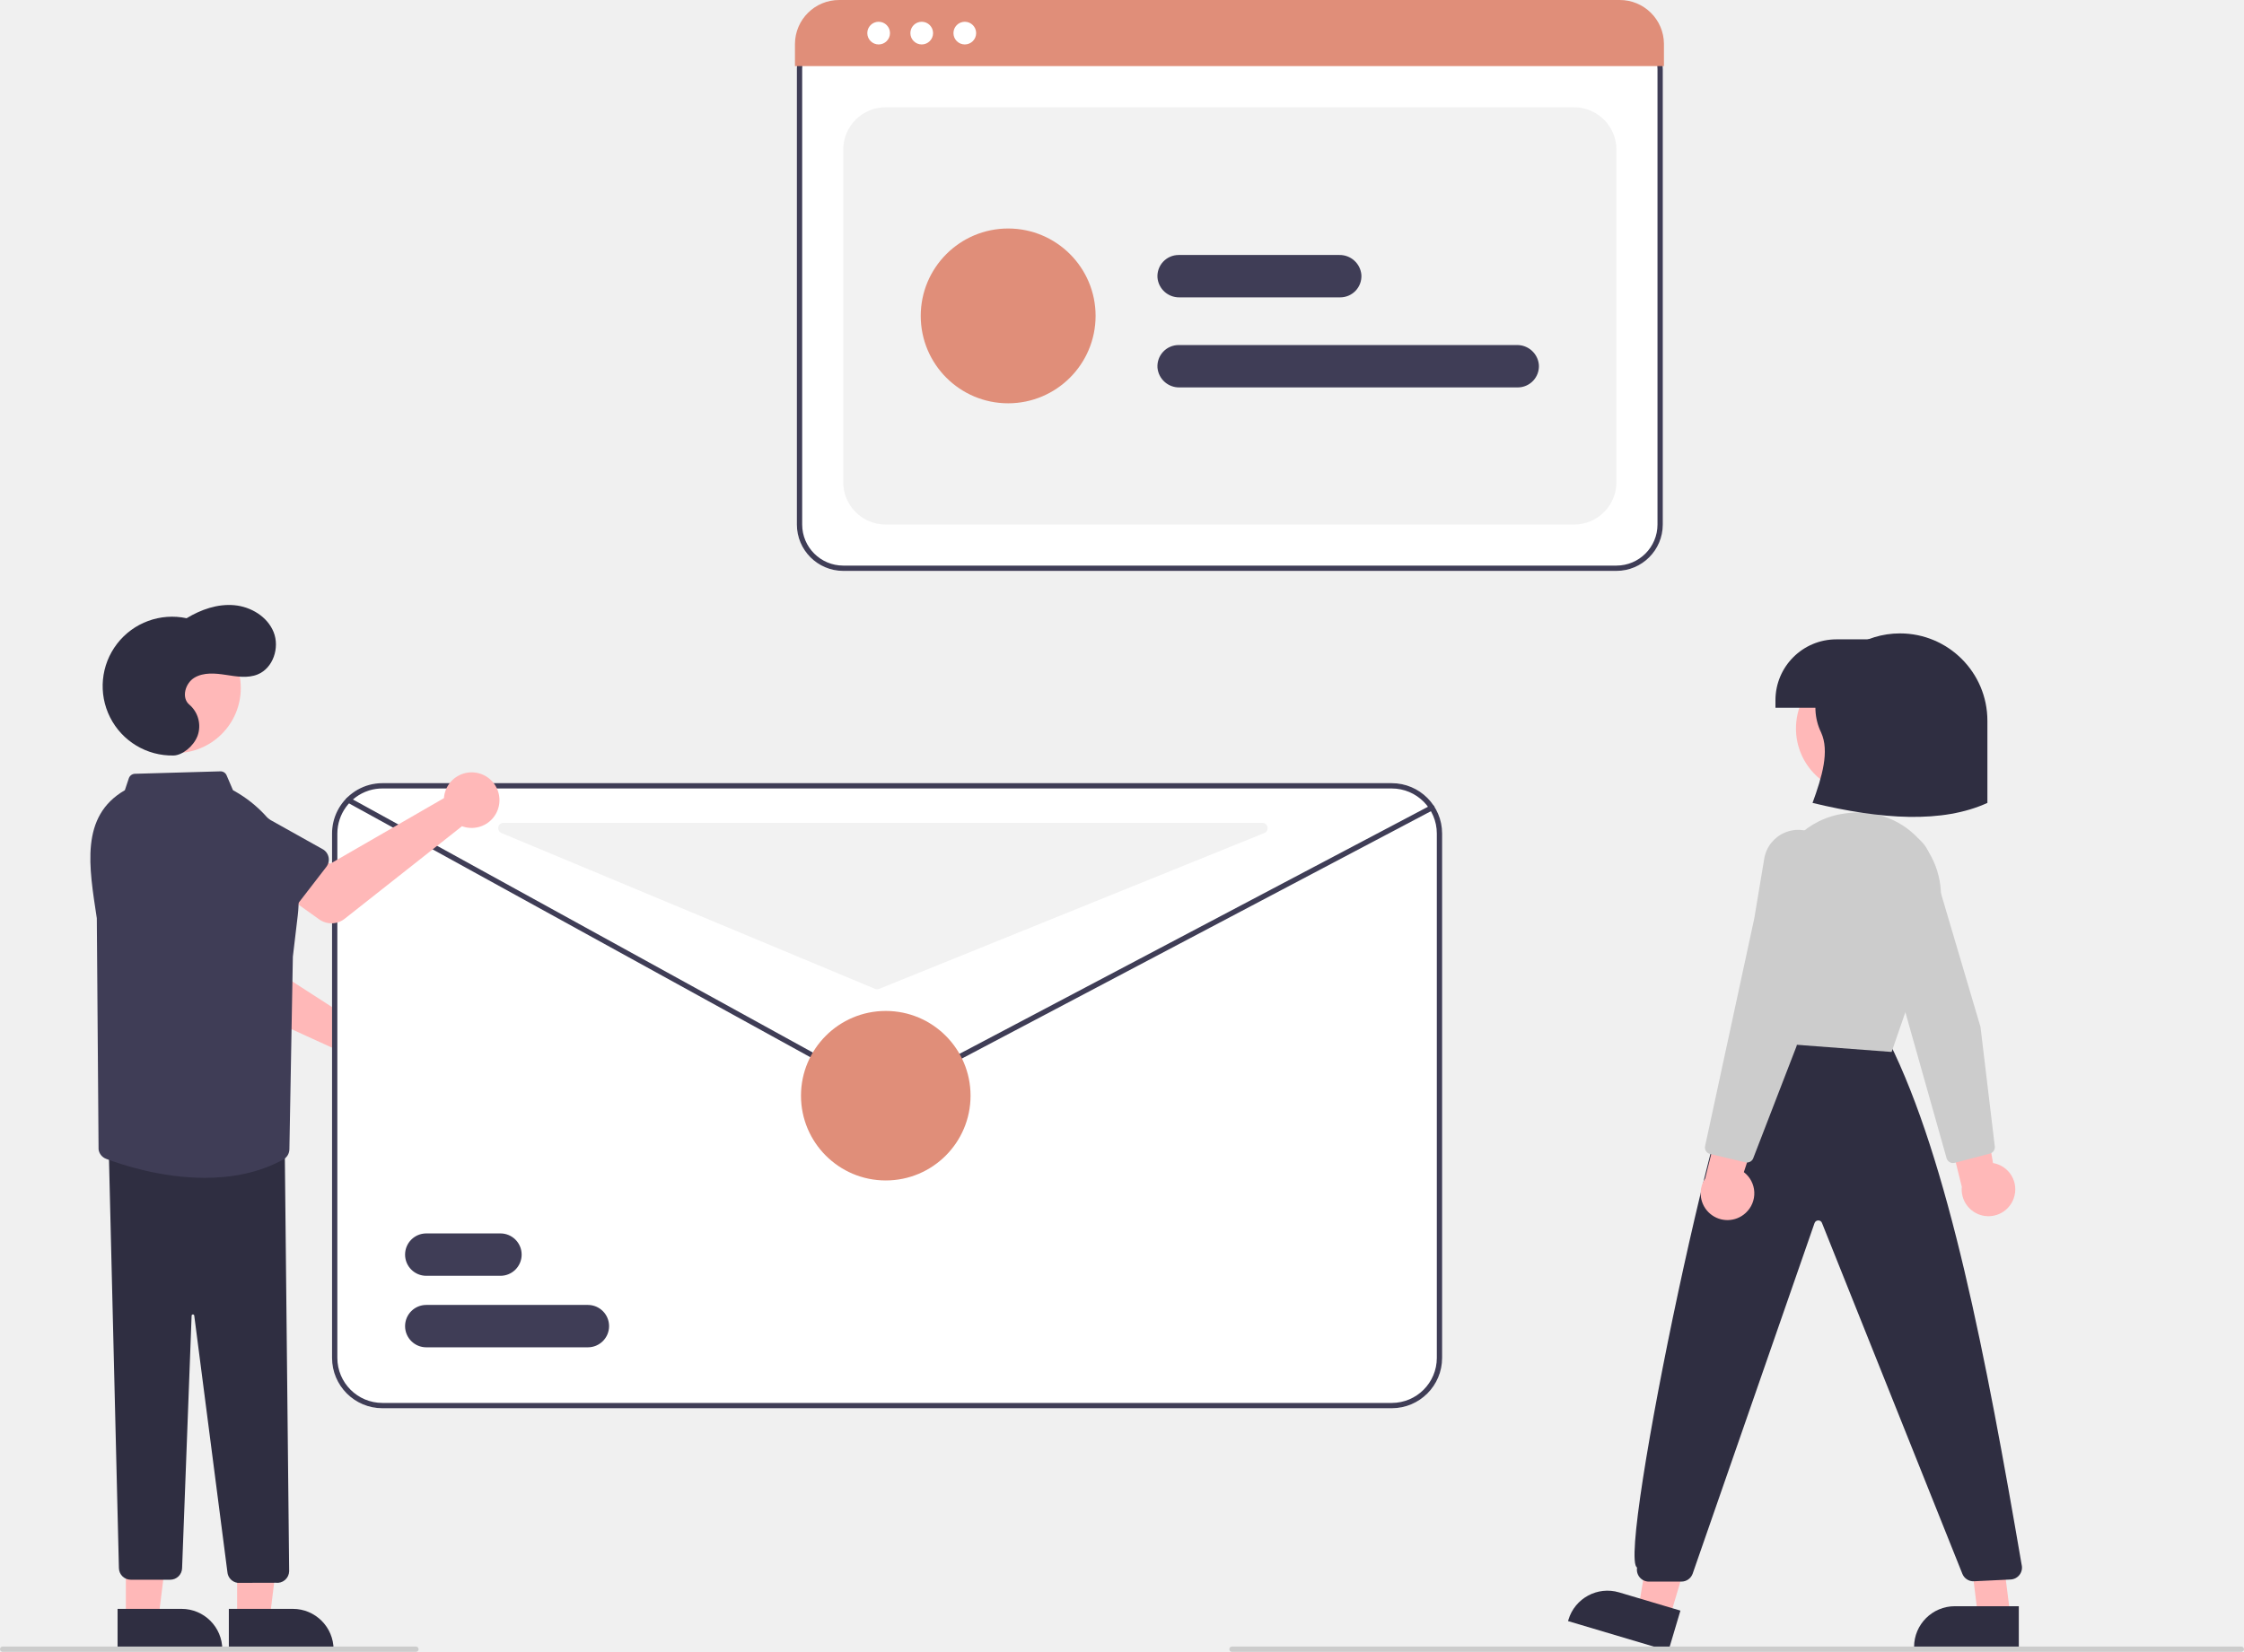
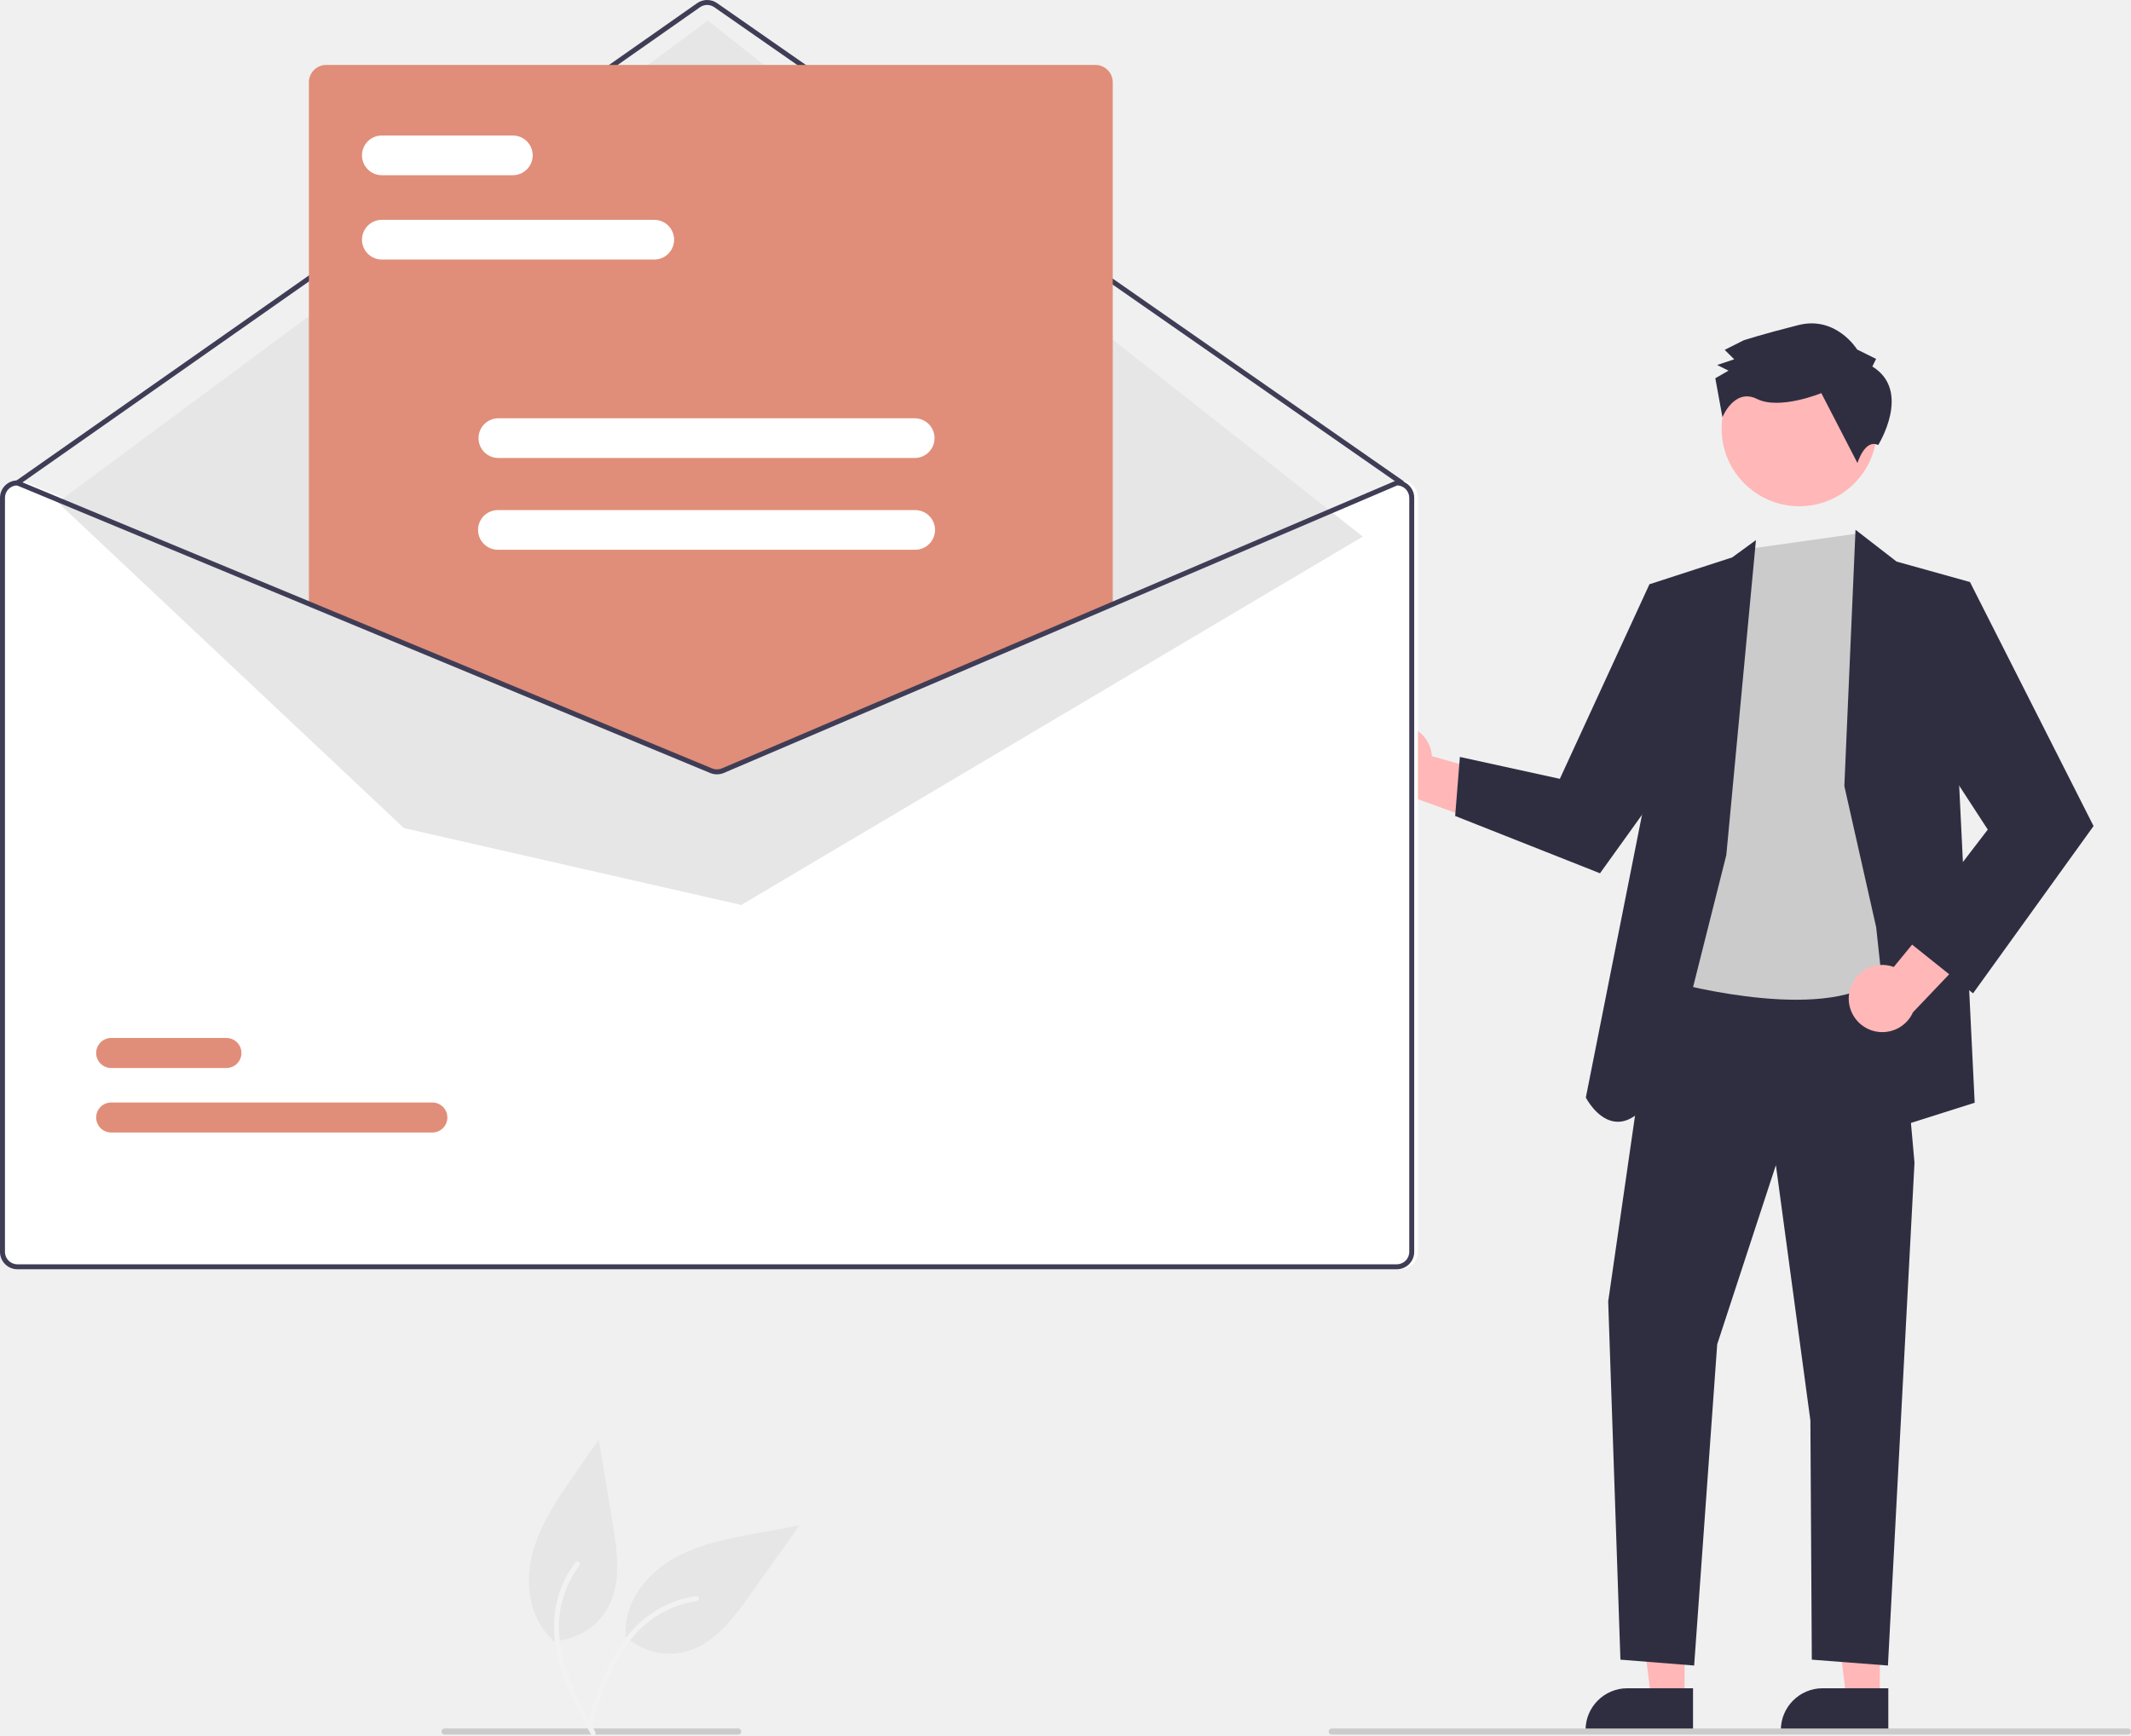
- <svg xmlns="http://www.w3.org/2000/svg" id="ab6fc918-4b91-4509-b18c-ea99d764448f" data-name="Layer 1" width="847" height="623.673" viewBox="0 0 847 623.673">
-   <path d="M786.622,353.711H494.783a17.52,17.52,0,0,1-17.5-17.5V164.057a13.103,13.103,0,0,1,13.088-13.088H790.824a13.312,13.312,0,0,1,13.297,13.297V336.211A17.52,17.52,0,0,1,786.622,353.711Z" transform="translate(-176.5 -138.1634)" fill="#fff" />
-   <path d="M786.622,353.711H494.783a17.52,17.52,0,0,1-17.5-17.5V164.057a13.103,13.103,0,0,1,13.088-13.088H790.824a13.312,13.312,0,0,1,13.297,13.297V336.211A17.52,17.52,0,0,1,786.622,353.711ZM490.371,152.969a11.101,11.101,0,0,0-11.088,11.088v172.154a15.518,15.518,0,0,0,15.5,15.5H786.622a15.518,15.518,0,0,0,15.5-15.5V164.266a11.31,11.31,0,0,0-11.297-11.297Z" transform="translate(-176.5 -138.1634)" fill="#3f3d56" />
-   <path d="M510.783,336.211h259.839a16,16,0,0,0,16-16V194.663a16,16,0,0,0-16-16H510.783a16,16,0,0,0-16,16V320.211A16,16,0,0,0,510.783,336.211Z" transform="translate(-176.5 -138.1634)" fill="#f2f2f2" />
-   <path d="M804.559,163.114h-328v-8.4a16.666,16.666,0,0,1,16.742-16.55H787.817a16.666,16.666,0,0,1,16.742,16.55Z" transform="translate(-176.5 -138.1634)" fill="#e08e79" />
-   <circle cx="331.647" cy="12.5" r="4.283" fill="#fff" />
-   <circle cx="347.906" cy="12.5" r="4.283" fill="#fff" />
-   <circle cx="364.165" cy="12.5" r="4.283" fill="#fff" />
-   <path d="M557.033,290.437a33,33,0,1,1,33-33A33.037,33.037,0,0,1,557.033,290.437Z" transform="translate(-176.5 -138.1634)" fill="#e08e79" />
-   <path d="M749.372,284.437H621.654a8.189,8.189,0,0,1-8.264-7.452,8.009,8.009,0,0,1,7.982-8.548l127.683,0a8.212,8.212,0,0,1,8.301,7.486A8.009,8.009,0,0,1,749.372,284.437Z" transform="translate(-176.5 -138.1634)" fill="#3f3d56" />
-   <path d="M682.372,250.437H621.654a8.189,8.189,0,0,1-8.264-7.452,8.009,8.009,0,0,1,7.982-8.548l60.683,0a8.212,8.212,0,0,1,8.301,7.486A8.009,8.009,0,0,1,682.372,250.437Z" transform="translate(-176.5 -138.1634)" fill="#3f3d56" />
-   <path d="M936.596,590.565a10.056,10.056,0,0,0-7.831-13.283L922.736,542.059l-13.555,12.692,7.804,31.502a10.11,10.11,0,0,0,19.611,4.311Z" transform="translate(-176.5 -138.1634)" fill="#ffb8b8" />
-   <path d="M927.589,573.713l-13.308,3.492a2.51,2.51,0,0,1-3.04-1.738l-23.915-84.731-7.225-21.615a13.019,13.019,0,0,1,13.907-17.053h0a13.01,13.01,0,0,1,10.924,9.23l19.11,64.593,5.395,45.105a2.511,2.511,0,0,1-1.315,2.507A2.462,2.462,0,0,1,927.589,573.713Z" transform="translate(-176.5 -138.1634)" fill="#ccc" />
-   <circle cx="702.453" cy="275.052" r="24.561" fill="#ffb8b8" />
-   <polygon points="630.137 611.049 618.386 607.553 626.28 560.565 643.623 565.725 630.137 611.049" fill="#ffb8b8" />
-   <path d="M806.245,761.495l-37.889-11.273.143-.479a15.386,15.386,0,0,1,19.135-10.36l.001 0,23.141,6.885Z" transform="translate(-176.5 -138.1634)" fill="#2f2e41" />
-   <polygon points="758.875 610.447 746.615 610.447 740.783 563.159 752.877 563.16 758.875 610.447" fill="#ffb8b8" />
-   <path d="M938.502,760.495l-39.531-.001v-.5a15.386,15.386,0,0,1,15.386-15.386h.001l24.144.001Z" transform="translate(-176.5 -138.1634)" fill="#2f2e41" />
-   <path d="M811.157,735.31H798.848a4.501,4.501,0,0,1-4.426-5.313c-7.85-3.492,34.416-206.185,44.402-202.256l.329-.474,50.287,4.104c22.524,45.079,36.782,119.673,50.123,197.544a4.5,4.5,0,0,1-4.143,5.602l-13.831.671a4.479,4.479,0,0,1-4.396-2.823l-52.989-132.468a1.433,1.433,0,0,0-1.427-.942,1.47,1.47,0,0,0-1.382,1.007L815.408,732.288A4.504,4.504,0,0,1,811.157,735.31Z" transform="translate(-176.5 -138.1634)" fill="#2f2e41" />
-   <path d="M890.493,535.338l-.384-.028-53.541-4.041,9.391-59.729a31.273,31.273,0,0,1,26.722-26.215h0q.617-.086,1.242-.169a30.901,30.901,0,0,1,28.086,11.24,31.289,31.289,0,0,1,5.354,30.169Z" transform="translate(-176.5 -138.1634)" fill="#ccc" />
-   <path d="M926.646,441.31c-16.889,7.726-39.803,6.343-66,0,3.625-9.93,6.45-19.52,3.246-26.561a21.443,21.443,0,0,1-.704-17.163,33.01,33.01,0,0,1,30.458-20.276h0a33,33,0,0,1,33,33Z" transform="translate(-176.5 -138.1634)" fill="#2f2e41" />
-   <path d="M693.146,241.392h21a0,0,0,0,1,0,0v25.825a0,0,0,0,1,0,0h-44a0,0,0,0,1,0,0v-2.825A23,23,0,0,1,693.146,241.392Z" fill="#2f2e41" />
-   <path d="M835.411,596.12a10.056,10.056,0,0,0-.693-15.404l11.18-33.941-17.922,4.86L820.106,583.121a10.11,10.11,0,0,0,15.304,12.999Z" transform="translate(-176.5 -138.1634)" fill="#ffb8b8" />
-   <path d="M835.351,577.012l-13.393-3.151a2.51,2.51,0,0,1-1.871-2.96l18.581-86.058,3.747-22.48a13.019,13.019,0,0,1,20.277-8.547h0a13.01,13.01,0,0,1,5.325,13.273L854.628,533.106l-16.372,42.374a2.511,2.511,0,0,1-2.336,1.599A2.462,2.462,0,0,1,835.351,577.012Z" transform="translate(-176.5 -138.1634)" fill="#ccc" />
-   <path d="M1022.5,761.837h-381a1,1,0,0,1,0-2h381a1,1,0,0,1,0,2Z" transform="translate(-176.5 -138.1634)" fill="#ccc" />
-   <path d="M311.534,523.107a10.525,10.525,0,0,0-1.568.537l-41.674-26.884.575-12.034-18.048-3.241L247.73,502.69a8,8,0,0,0,4.594,8.43l51.327,23.43a10.497,10.497,0,1,0,7.883-11.443Z" transform="translate(-176.5 -138.1634)" fill="#ffb8b8" />
-   <path d="M266.591,496.019l-22.35-4.126a4.5,4.5,0,0,1-3.441-5.882l7.334-21.439a12.497,12.497,0,0,1,24.566,4.61l-.796,22.571a4.5,4.5,0,0,1-5.314,4.265Z" transform="translate(-176.5 -138.1634)" fill="#3f3d56" />
-   <path d="M701.831,433.857h-381a18.89,18.89,0,0,0-9.36,2.47,18.527,18.527,0,0,0-1.97,1.29,18.964,18.964,0,0,0-7.67,15.24v198a19.017,19.017,0,0,0,19,19h381a19.017,19.017,0,0,0,19-19v-198A19.017,19.017,0,0,0,701.831,433.857Z" transform="translate(-176.5 -138.1634)" fill="#fff" />
-   <path d="M701.831,433.857h-381a18.89,18.89,0,0,0-9.36,2.47,18.527,18.527,0,0,0-1.97,1.29,18.964,18.964,0,0,0-7.67,15.24v198a19.017,19.017,0,0,0,19,19h381a19.017,19.017,0,0,0,19-19v-198A19.017,19.017,0,0,0,701.831,433.857Zm17,217a17.024,17.024,0,0,1-17,17h-381a17.024,17.024,0,0,1-17-17v-198a17.095,17.095,0,0,1,11.78-16.18c.14-.04.27-.09.41-.13a16.996,16.996,0,0,1,4.81-.69h381a17.024,17.024,0,0,1,17,17Z" transform="translate(-176.5 -138.1634)" fill="#3f3d56" />
-   <path d="M510.914,551.772a8.987,8.987,0,0,1-4.339-1.119L307.532,441.101a1.0 1,0,0,1,.964-1.752L507.54,548.902a6.982,6.982,0,0,0,6.641.059L716.501,442.231a1.0 1,0,1,1,.933,1.769L515.114,550.729A8.992,8.992,0,0,1,510.914,551.772Z" transform="translate(-176.5 -138.1634)" fill="#3f3d56" />
-   <path d="M365.397,619.856h-28a8,8,0,0,1,0-16h28a8,8,0,0,1,0,16Z" transform="translate(-176.5 -138.1634)" fill="#3f3d56" />
-   <path d="M398.397,646.856h-61a8,8,0,0,1,0-16h61a8,8,0,0,1,0,16Z" transform="translate(-176.5 -138.1634)" fill="#3f3d56" />
-   <circle cx="334.334" cy="413.693" r="32" fill="#e08e79" />
-   <path d="M365.777,452.682l141.024,58.838a2,2,0,0,0,1.52.008l145.392-58.838a2,2,0,0,0-.75-3.854H366.547A2,2,0,0,0,365.777,452.682Z" transform="translate(-176.5 -138.1634)" fill="#f2f2f2" />
-   <path d="M344.309,437.869a10.527,10.527,0,0,0-.239,1.64l-42.957,24.782-10.441-6.011-11.131,14.572,17.45,12.438a8,8,0,0,0,9.598-.234l44.297-34.946a10.497,10.497,0,1,0-6.576-12.241Z" transform="translate(-176.5 -138.1634)" fill="#ffb8b8" />
-   <path d="M299.676,465.465l-13.884,17.994a4.5,4.5,0,0,1-6.804.373L263.271,467.511a12.497,12.497,0,0,1,15.327-19.744l19.713,11.023a4.5,4.5,0,0,1,1.365,6.676Z" transform="translate(-176.5 -138.1634)" fill="#3f3d56" />
-   <circle cx="66.321" cy="259.777" r="24.561" fill="#ffb8b8" />
-   <polygon points="89.505 611.447 101.765 611.447 107.597 564.159 89.503 564.16 89.505 611.447" fill="#ffb8b8" />
-   <path d="M262.878,745.608l24.144-.001h.001a15.386,15.386,0,0,1,15.386,15.386v.5l-39.531.001Z" transform="translate(-176.5 -138.1634)" fill="#2f2e41" />
-   <polygon points="47.505 611.447 59.765 611.447 65.597 564.159 47.503 564.16 47.505 611.447" fill="#ffb8b8" />
-   <path d="M220.878,745.608l24.144-.001h.001a15.386,15.386,0,0,1,15.386,15.386v.5l-39.531.001Z" transform="translate(-176.5 -138.1634)" fill="#2f2e41" />
-   <path d="M262.327,731.664l-12.505-96.754a.492.492,0,0,0-.506-.467.475.475,0,0,0-.492.481l-3.594,95.35a4.486,4.486,0,0,1-4.497,4.331H225.882a4.474,4.474,0,0,1-4.499-4.392l-3.855-158.865,66.456.664,1.659,159.376a4.503,4.503,0,0,1-1.578,3.32,4.438,4.438,0,0,1-3.459,1.04l-14.401.04A4.504,4.504,0,0,1,262.327,731.664Z" transform="translate(-176.5 -138.1634)" fill="#2f2e41" />
-   <path d="M216.544,575.693a4.497,4.497,0,0,1-2.84-3.53l-.663-87.31c-2.937-19.439-6.411-38.488,10.586-48.338l1.498-4.493a2.51,2.51,0,0,1,2.3-1.709l32.243-.921a2.479,2.479,0,0,1,2.369,1.514l2.398,5.597.852.485a47.412,47.412,0,0,1,23.598,46.81l-1.844,15.564-1.31,72.738a4.539,4.539,0,0,1-2.362,3.887c-9.367,5.129-19.744,6.883-29.563,6.883C237.309,582.87,222.393,577.915,216.544,575.693Z" transform="translate(-176.5 -138.1634)" fill="#3f3d56" />
-   <path d="M242.021,423.411a26.205,26.205,0,1,1,4.91-51.825c5.401-3.28,11.681-5.486,17.975-4.925s12.518,4.298,14.872,10.162-.175,13.594-6.027,15.977c-3.752,1.528-7.989.787-11.993.171s-8.372-1.018-11.856,1.048-5.051,7.605-1.93,10.188a10.738,10.738,0,0,1,3.084,11.82C249.487,420.084,245.206,423.342,242.021,423.411Z" transform="translate(-176.5 -138.1634)" fill="#2f2e41" />
-   <path d="M333.5,761.837h-156a1,1,0,0,1,0-2h156a1,1,0,0,1,0,2Z" transform="translate(-176.5 -138.1634)" fill="#ccc" />
+ <svg xmlns="http://www.w3.org/2000/svg" id="fd4b094b-ee9e-4f03-aa69-b33fd461c42b" data-name="Layer 1" width="703.817" height="573.37" viewBox="0 0 703.817 573.37">
+   <path id="e77d6775-0d6e-4379-8bfc-a6b010ad5ee5" data-name="Path 461" d="M454.389,703.636a21.574,21.574,0,0,0,20.509,5.179c9.164-2.601,15.383-10.869,20.903-18.633l16.334-22.959-13.765,2.524c-9.899,1.815-20.044,3.72-28.665,8.914s-15.526,14.466-14.98,24.515" transform="translate(-248.0914 -163.3148)" fill="#e6e6e6" />
+   <path id="a925376f-81ed-452b-bc21-27b5ed1cb659" data-name="Path 462" d="M441.594,734.564c2.414-8.231,4.842-16.575,9.104-24.077,3.785-6.662,8.958-12.507,15.781-16.142a35.246,35.246,0,0,1,11.605-3.775c1.058-.149,1.231,1.498.177,1.647a33.507,33.507,0,0,0-18.638,9.166c-5.637,5.515-9.334,12.626-12.068,19.944-1.655,4.425-2.991,8.958-4.32,13.49a.854.854,0,0,1-.946.693.833.833,0,0,1-.693-.946Z" transform="translate(-248.0914 -163.3148)" fill="#f2f2f2" />
+   <path d="M707.405,403.053a11.039,11.039,0,0,1,13.605,10.07l37.764,10.616-15.409,13.346-33.499-12.127a11.099,11.099,0,0,1-2.461-21.905Z" transform="translate(-248.0914 -163.3148)" fill="#ffb7b7" />
+   <polygon points="556.357 561.294 545.349 561.293 540.112 518.835 556.359 518.836 556.357 561.294" fill="#ffb7b7" />
+   <path d="M807.255,735.279l-35.494-.001v-.449A13.816,13.816,0,0,1,785.577,721.014h.001l21.678.001Z" transform="translate(-248.0914 -163.3148)" fill="#2f2e41" />
+   <polygon points="620.859 561.294 609.851 561.293 604.614 518.835 620.86 518.836 620.859 561.294" fill="#ffb7b7" />
+   <path d="M871.757,735.279l-35.494-.001v-.449a13.816,13.816,0,0,1,13.815-13.815h.001l21.678.001Z" transform="translate(-248.0914 -163.3148)" fill="#2f2e41" />
+   <polygon points="547.363 317.603 531.148 429.917 535.188 548.251 559.537 550.19 567.151 444.067 586.533 384.893 597.928 469.245 598.396 548.251 623.539 550.19 632.308 384.09 625.858 311.854 547.363 317.603" fill="#2f2e41" />
+   <circle cx="594.261" cy="141.578" r="25.651" fill="#ffb7b7" />
+   <path d="M826.542,344.496,798.223,487.162s47.678,13.684,68.565,1.051,11.527-51.631,11.527-51.631l-3.825-66.358-7.069-16.781-5.998-13.852Z" transform="translate(-248.0914 -163.3148)" fill="#cbcbcb" />
+   <path d="M818.253,445.764l9.783-104.037-7.823,5.712L792.858,356.322l-1.872,73.246L771.851,525.888s13.677,26.688,30.627-17.464Z" transform="translate(-248.0914 -163.3148)" fill="#2f2e41" />
+   <polygon points="557.931 203.962 544.767 193.007 515.18 257.279 482.164 250.047 480.604 269.546 528.44 288.477 561.038 243.095 557.931 203.962" fill="#2f2e41" />
+   <polygon points="609.144 259.677 612.831 175.005 626.399 185.512 650.63 192.266 647.077 259.677 652.19 364.277 626.786 372.323 619.655 306.32 609.144 259.677" fill="#2f2e41" />
+   <path d="M858.866,491.152a11.039,11.039,0,0,1,14.688-8.412l24.896-30.315,6.029,19.473L879.913,497.7a11.099,11.099,0,0,1-21.047-6.548Z" transform="translate(-248.0914 -163.3148)" fill="#ffb7b7" />
+   <polygon points="634.407 201.665 650.63 192.266 691.451 272.878 651.652 328.143 628.952 309.993 656.516 274.048 631.394 235.44 634.407 201.665" fill="#2f2e41" />
+   <path d="M866.478,284.385l1.244-2.503-6.257-3.109s-6.903-11.232-19.394-8.075-18.111,5.045-18.111,5.045l-6.242,3.141,3.133,3.117-5.62,1.889,3.754,1.865-4.368,2.511,2.352,12.871s3.906-9.762,11.415-6.032,21.243-1.929,21.243-1.929l11.932,23.093s2.462-8.095,6.851-5.937C868.41,310.334,879.623,292.477,866.478,284.385Z" transform="translate(-248.0914 -163.3148)" fill="#2f2e41" />
+   <path d="M710.664,322.019h-.164l-94.071,40.169-128.709,54.96a4.151,4.151,0,0,1-3.18.016L351.75,362.073l-96.382-39.989-.147-.066h-.164a5.742,5.742,0,0,0-5.736,5.736V576.864a5.742,5.742,0,0,0,5.736,5.736H710.664a5.742,5.742,0,0,0,5.736-5.736V327.755A5.742,5.742,0,0,0,710.664,322.019Z" transform="translate(-248.0914 -163.3148)" fill="#fff" />
+   <path d="M711.073,323.658a.817.817,0,0,1-.468-.147L483.982,165.685a4.11,4.11,0,0,0-4.694.008L254.298,323.51a.82.82,0,0,1-.941-1.342L478.347,164.351a5.754,5.754,0,0,1,6.572-.011L711.542,322.166a.82.82,0,0,1-.469,1.492Z" transform="translate(-248.0914 -163.3148)" fill="#3f3d56" />
+   <polygon points="19.063 165.938 233.765 6.817 450.097 177.26 244.827 298.946 133.384 273.544 19.063 165.938" fill="#e6e6e6" />
+   <path d="M390.883,537.422H284.815a4.955,4.955,0,1,1-.015-9.911H390.883a4.955,4.955,0,1,1,.015,9.911Z" transform="translate(-248.0914 -163.3148)" fill="#e08e79" />
+   <path d="M322.869,516.116H284.815a4.955,4.955,0,1,1-.015-9.911h38.07a4.955,4.955,0,0,1,.015,9.911h-.015Z" transform="translate(-248.0914 -163.3148)" fill="#e08e79" />
+   <path d="M484.876,417.881a6.199,6.199,0,0,1-2.351-.461L350.111,362.478V190.499a5.743,5.743,0,0,1,5.736-5.736H609.873a5.743,5.743,0,0,1,5.736,5.736V362.598l-.249.106-128.062,54.689A6.241,6.241,0,0,1,484.876,417.881Z" transform="translate(-248.0914 -163.3148)" fill="#e08e79" />
+   <path d="M709.435,322.019h-.164l-94.071,40.169-128.709,54.96a4.151,4.151,0,0,1-3.18.016l-132.79-55.091-96.382-39.989-.147-.066h-.164a5.742,5.742,0,0,0-5.736,5.736V576.864a5.742,5.742,0,0,0,5.736,5.736H709.435a5.742,5.742,0,0,0,5.736-5.736V327.755A5.742,5.742,0,0,0,709.435,322.019Zm4.097,254.845a4.099,4.099,0,0,1-4.097,4.097H253.827a4.099,4.099,0,0,1-4.097-4.097V327.755a4.106,4.106,0,0,1,3.942-4.097l96.849,40.185,132.159,54.837a5.835,5.835,0,0,0,4.458-.025l128.061-54.689L709.599,323.658a4.11,4.11,0,0,1,3.933,4.097Z" transform="translate(-248.0914 -163.3148)" fill="#3f3d56" />
+   <path d="M464.262,249.049H374.123a6.556,6.556,0,0,1,0-13.111h90.138a6.556,6.556,0,0,1,0,13.111Z" transform="translate(-248.0914 -163.3148)" fill="#fff" />
+   <path d="M417.554,221.188H374.123a6.556,6.556,0,0,1,0-13.111h43.43a6.556,6.556,0,0,1,0,13.111Z" transform="translate(-248.0914 -163.3148)" fill="#fff" />
+   <path d="M550.277,314.604H412.611a6.556,6.556,0,0,1,0-13.111H550.277a6.556,6.556,0,0,1,0,13.111Z" transform="translate(-248.0914 -163.3148)" fill="#fff" />
+   <path d="M550.277,344.924H412.611a6.556,6.556,0,1,1,0-13.111H550.277a6.556,6.556,0,1,1,0,13.111Z" transform="translate(-248.0914 -163.3148)" fill="#fff" />
+   <path d="M950.909,736.315h-263a1,1,0,0,1,0-2h263a1,1,0,0,1,0,2Z" transform="translate(-248.0914 -163.3148)" fill="#cbcbcb" />
+   <path d="M491.909,736.315h-97a1,1,0,1,1,0-2h97a1,1,0,0,1,0,2Z" transform="translate(-248.0914 -163.3148)" fill="#cbcbcb" />
+   <path id="e8398aff-523f-434a-af20-c024070a1d12" data-name="Path 461" d="M430.575,705.397a21.574,21.574,0,0,0,18.194-10.791c4.663-8.307,3.243-18.555,1.682-27.952l-4.609-27.797-7.98,11.497c-5.739,8.267-11.588,16.772-14.038,26.534s-.807,21.205,6.666,27.946" transform="translate(-248.0914 -163.3148)" fill="#e6e6e6" />
+   <path id="e2bc4c04-3c78-4f76-9d7c-3717db50fbca" data-name="Path 462" d="M443.313,736.348c-4.093-7.539-8.255-15.167-10.523-23.491-2.014-7.393-2.469-15.185-.193-22.574a35.246,35.246,0,0,1,5.566-10.86c.645-.852,1.929.194,1.288,1.043a33.507,33.507,0,0,0-6.752,19.642c-.108,7.885,2.285,15.534,5.507,22.651,1.947,4.305,4.196,8.46,6.45,12.611a.854.854,0,0,1-.182,1.158.833.833,0,0,1-1.158-.182Z" transform="translate(-248.0914 -163.3148)" fill="#f2f2f2" />
</svg>
